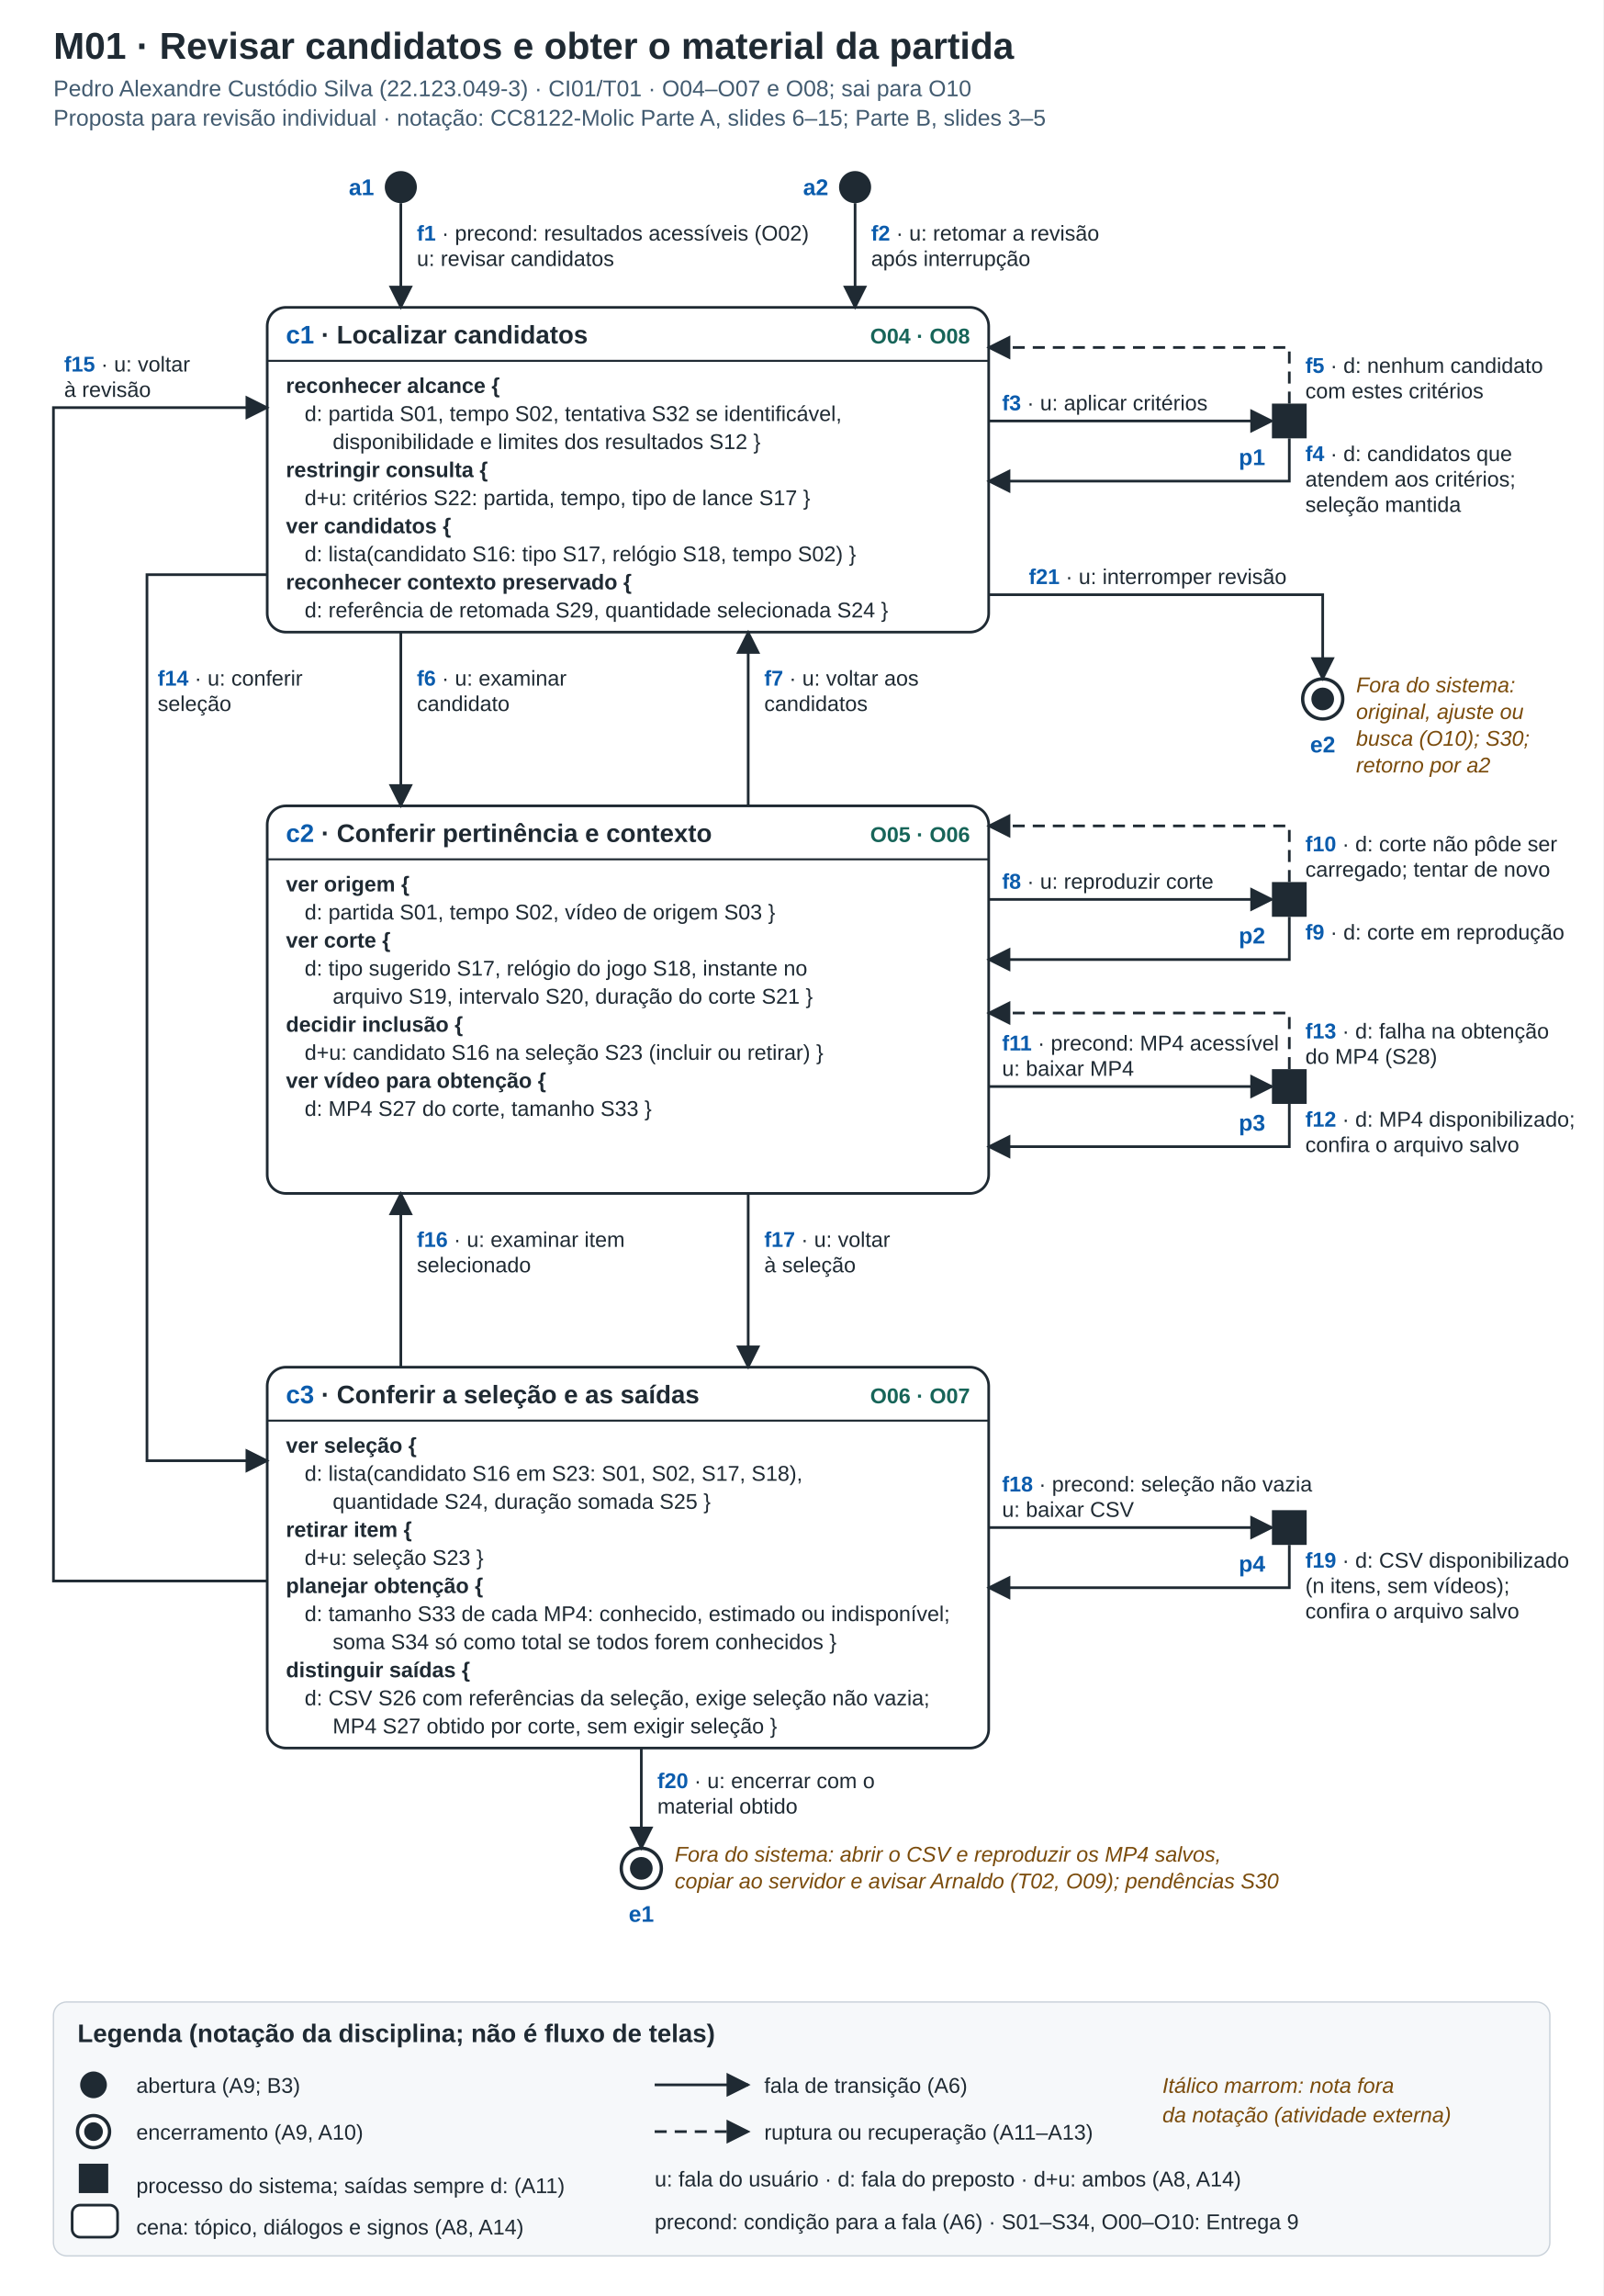
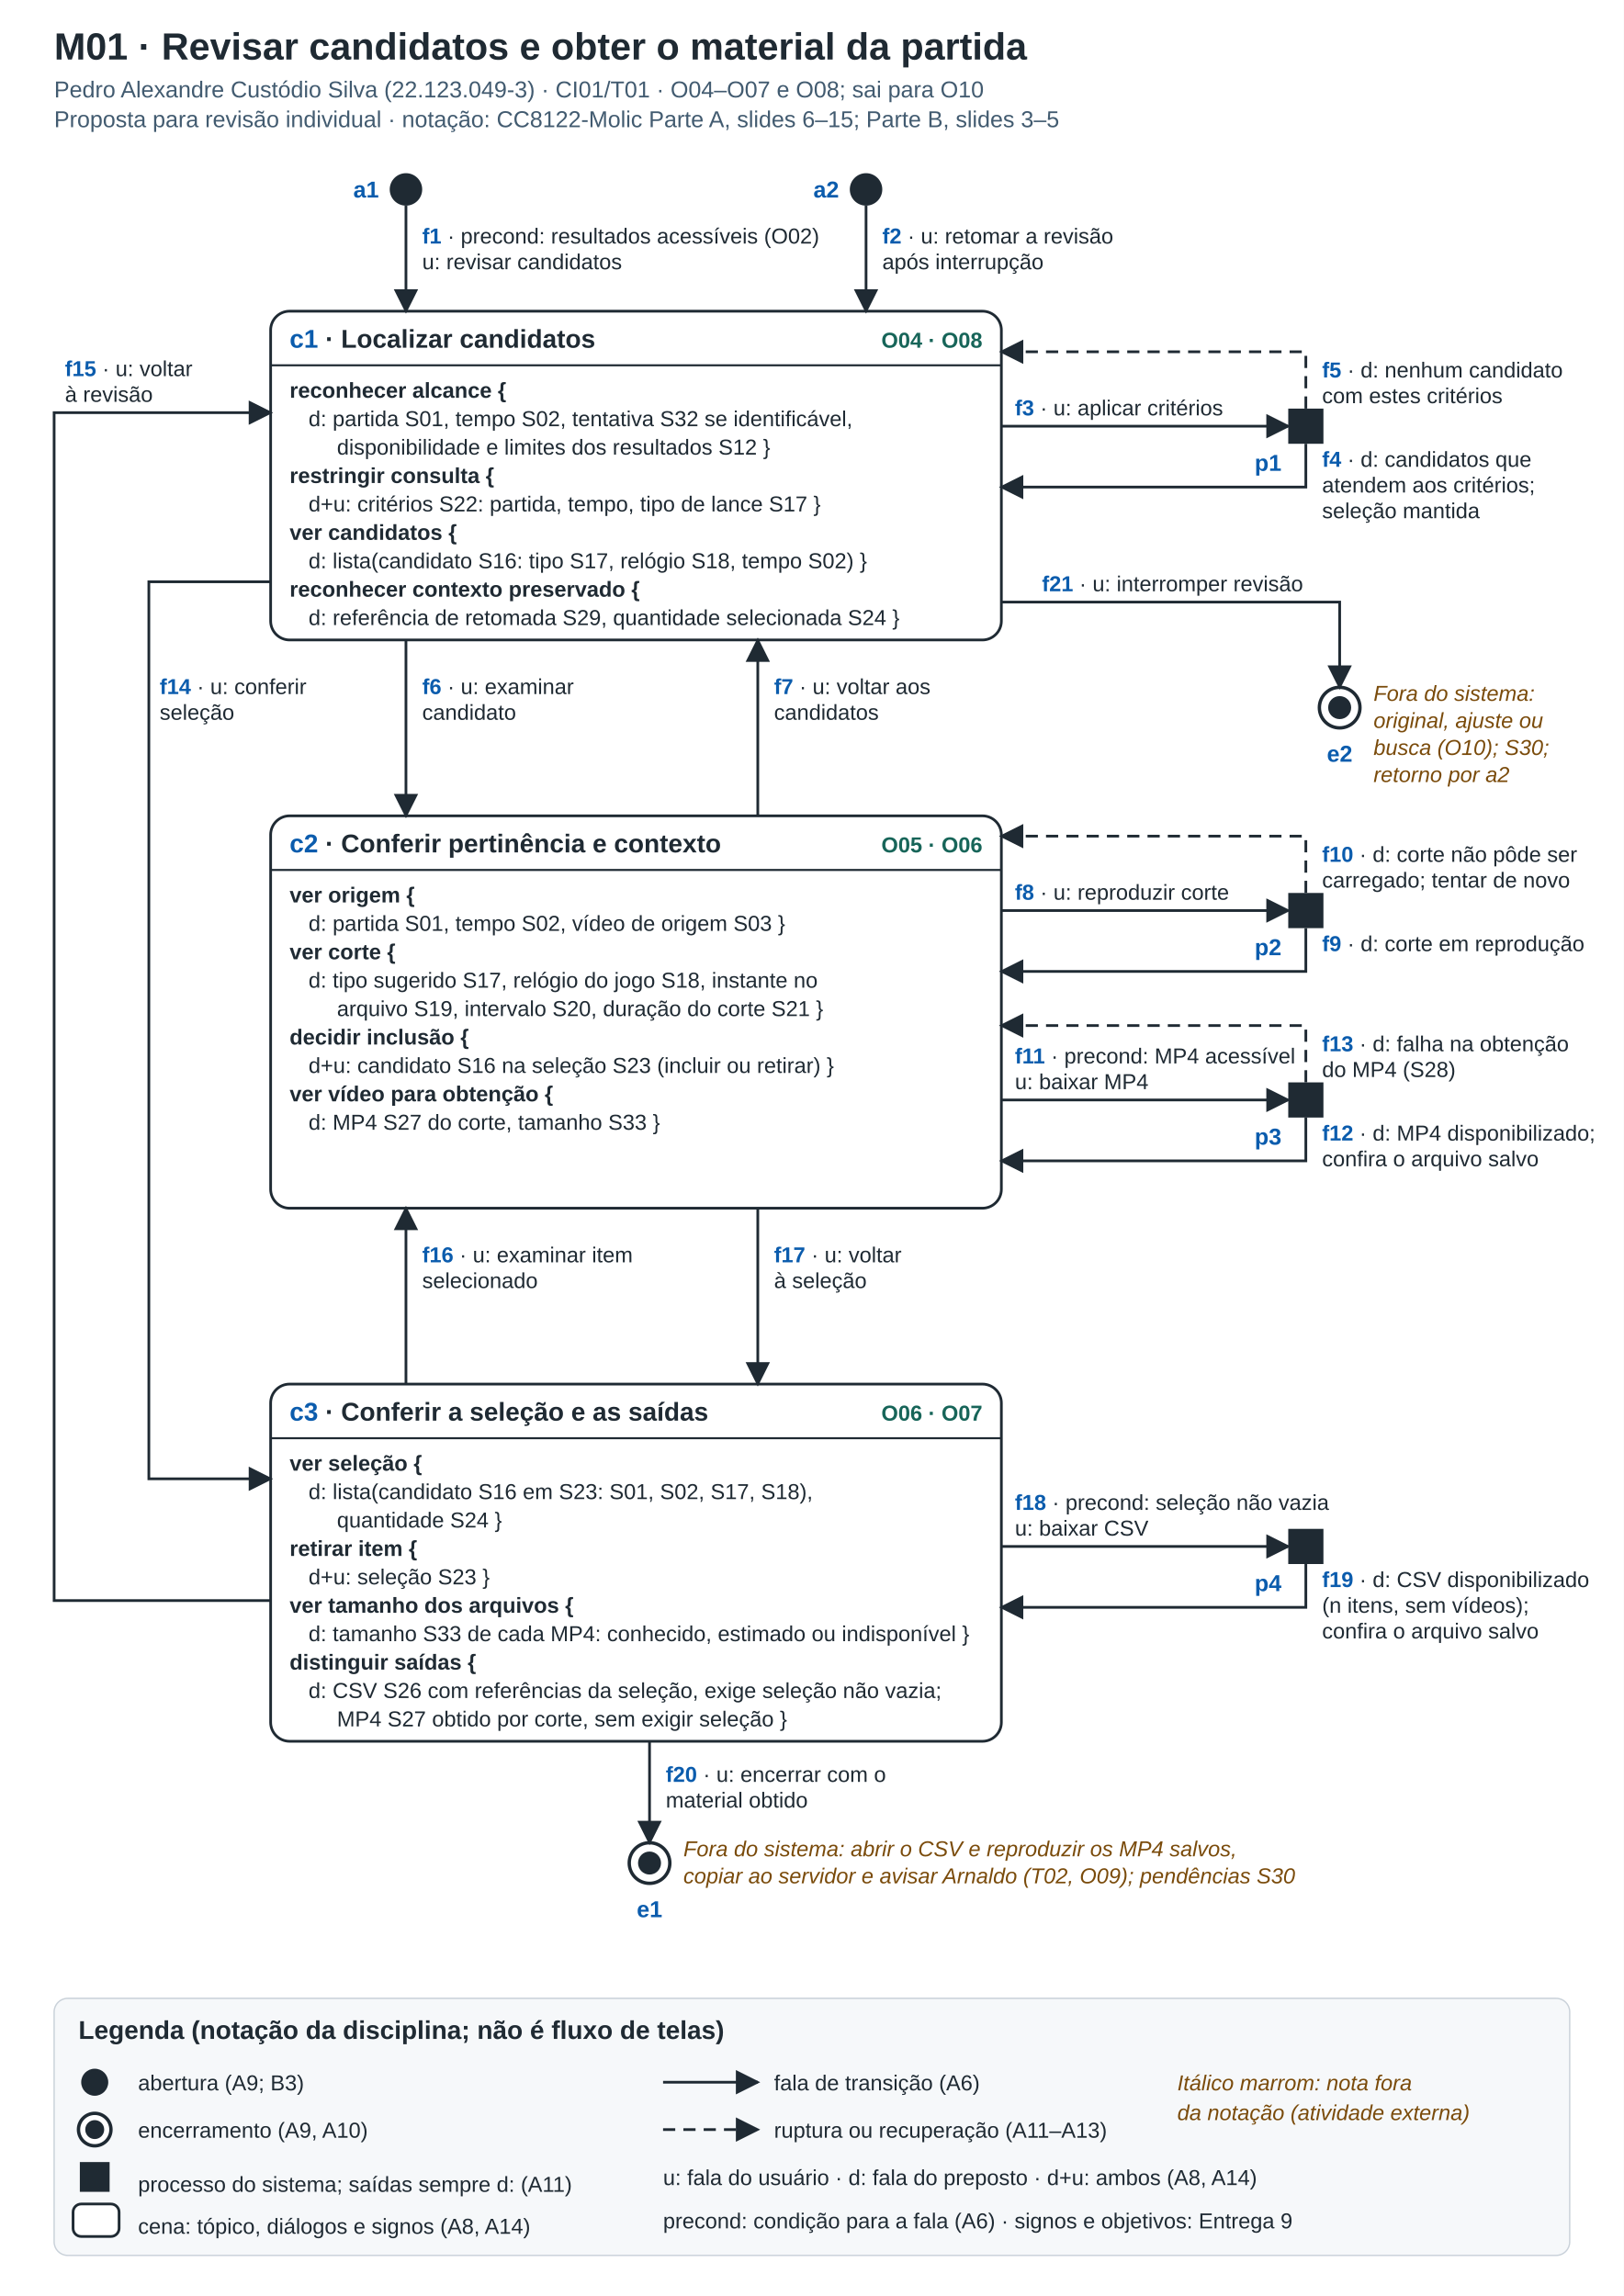
- <svg xmlns="http://www.w3.org/2000/svg" width="1200" height="1718" viewBox="0 0 1200 1718" role="img" aria-labelledby="title desc">
+ <svg xmlns="http://www.w3.org/2000/svg" width="1200" height="1697" viewBox="0 0 1200 1697" role="img" aria-labelledby="title desc">
  <defs>
    <style>text{font-family:Arial, Helvetica, sans-serif;fill:#1f2a33}.h1{font-size:28px;font-weight:700}.sub{font-size:17px;fill:#425b70}.stitle{font-size:19px;font-weight:700}.sid{fill:#0b5cad}.tag{font-size:16px;font-weight:700;fill:#176559}.dname{font-size:16px;font-weight:700}.dline{font-size:16px}.lbl{font-size:16px;paint-order:stroke;stroke:#fff;stroke-width:5px;stroke-linejoin:round}.fid{font-weight:700;fill:#0b5cad}.nid{font-size:17px;font-weight:700;fill:#0b5cad}.note{font-size:16px;font-style:italic;fill:#7a4b0b}.leg{font-size:16px}</style>
    <marker id="arr" viewBox="0 0 10 10" refX="9" refY="5" markerWidth="9" markerHeight="9" orient="auto-start-reverse">
      <path d="M0,0 L10,5 L0,10 z" fill="#1f2a33" />
    </marker>
    <marker id="arr-d" viewBox="0 0 10 10" refX="9" refY="5" markerWidth="9" markerHeight="9" orient="auto-start-reverse">
      <path d="M0,0 L10,5 L0,10 z" fill="#1f2a33" />
    </marker>
  </defs>
-   <rect width="1200" height="1718" fill="#ffffff" />
+   <rect width="1200" height="1697" fill="#ffffff" />
  <text x="40" y="44" class="h1" text-anchor="start">M01 · Revisar candidatos e obter o material da partida</text>
  <text x="40" y="72" class="sub" text-anchor="start">Pedro Alexandre Custódio Silva (22.123.049-3) · CI01/T01 · O04–O07 e O08; sai para O10</text>
  <text x="40" y="94" class="sub" text-anchor="start">Proposta para revisão individual · notação: CC8122-Molic Parte A, slides 6–15; Parte B, slides 3–5</text>
  <g id="a1" data-kind="open">
    <circle cx="300" cy="140" r="12" fill="#1f2a33" />
    <text x="280" y="146" class="nid" text-anchor="end">a1</text>
  </g>
  <g id="a2" data-kind="open">
    <circle cx="640" cy="140" r="12" fill="#1f2a33" />
    <text x="620" y="146" class="nid" text-anchor="end">a2</text>
  </g>
  <g id="c1" data-kind="scene">
    <rect x="200" y="230" width="540" height="243" rx="14" fill="#fff" stroke="#1f2a33" stroke-width="2" />
    <line x1="200" y1="270" x2="740" y2="270" stroke="#1f2a33" stroke-width="1.5" />
    <text x="214" y="257" class="stitle">
      <tspan class="sid">c1</tspan> · Localizar candidatos</text>
    <text x="726" y="257" class="tag" text-anchor="end">O04 · O08</text>
    <text x="214" y="294" class="dname" text-anchor="start">reconhecer alcance {</text>
    <text x="228" y="315" class="dline" text-anchor="start">d: partida S01, tempo S02, tentativa S32 se identificável,</text>
    <text x="249" y="336" class="dline" text-anchor="start">disponibilidade e limites dos resultados S12 }</text>
    <text x="214" y="357" class="dname" text-anchor="start">restringir consulta {</text>
    <text x="228" y="378" class="dline" text-anchor="start">d+u: critérios S22: partida, tempo, tipo de lance S17 }</text>
    <text x="214" y="399" class="dname" text-anchor="start">ver candidatos {</text>
    <text x="228" y="420" class="dline" text-anchor="start">d: lista(candidato S16: tipo S17, relógio S18, tempo S02) }</text>
    <text x="214" y="441" class="dname" text-anchor="start">reconhecer contexto preservado {</text>
    <text x="228" y="462" class="dline" text-anchor="start">d: referência de retomada S29, quantidade selecionada S24 }</text>
  </g>
  <g id="c2" data-kind="scene">
    <rect x="200" y="603" width="540" height="290" rx="14" fill="#fff" stroke="#1f2a33" stroke-width="2" />
    <line x1="200" y1="643" x2="740" y2="643" stroke="#1f2a33" stroke-width="1.5" />
    <text x="214" y="630" class="stitle">
      <tspan class="sid">c2</tspan> · Conferir pertinência e contexto</text>
    <text x="726" y="630" class="tag" text-anchor="end">O05 · O06</text>
    <text x="214" y="667" class="dname" text-anchor="start">ver origem {</text>
    <text x="228" y="688" class="dline" text-anchor="start">d: partida S01, tempo S02, vídeo de origem S03 }</text>
    <text x="214" y="709" class="dname" text-anchor="start">ver corte {</text>
    <text x="228" y="730" class="dline" text-anchor="start">d: tipo sugerido S17, relógio do jogo S18, instante no</text>
    <text x="249" y="751" class="dline" text-anchor="start">arquivo S19, intervalo S20, duração do corte S21 }</text>
    <text x="214" y="772" class="dname" text-anchor="start">decidir inclusão {</text>
    <text x="228" y="793" class="dline" text-anchor="start">d+u: candidato S16 na seleção S23 (incluir ou retirar) }</text>
    <text x="214" y="814" class="dname" text-anchor="start">ver vídeo para obtenção {</text>
    <text x="228" y="835" class="dline" text-anchor="start">d: MP4 S27 do corte, tamanho S33 }</text>
  </g>
  <g id="c3" data-kind="scene">
-     <rect x="200" y="1023" width="540" height="285" rx="14" fill="#fff" stroke="#1f2a33" stroke-width="2" />
+     <rect x="200" y="1023" width="540" height="264" rx="14" fill="#fff" stroke="#1f2a33" stroke-width="2" />
    <line x1="200" y1="1063" x2="740" y2="1063" stroke="#1f2a33" stroke-width="1.5" />
    <text x="214" y="1050" class="stitle">
      <tspan class="sid">c3</tspan> · Conferir a seleção e as saídas</text>
    <text x="726" y="1050" class="tag" text-anchor="end">O06 · O07</text>
    <text x="214" y="1087" class="dname" text-anchor="start">ver seleção {</text>
    <text x="228" y="1108" class="dline" text-anchor="start">d: lista(candidato S16 em S23: S01, S02, S17, S18),</text>
-     <text x="249" y="1129" class="dline" text-anchor="start">quantidade S24, duração somada S25 }</text>
+     <text x="249" y="1129" class="dline" text-anchor="start">quantidade S24 }</text>
    <text x="214" y="1150" class="dname" text-anchor="start">retirar item {</text>
    <text x="228" y="1171" class="dline" text-anchor="start">d+u: seleção S23 }</text>
-     <text x="214" y="1192" class="dname" text-anchor="start">planejar obtenção {</text>
-     <text x="228" y="1213" class="dline" text-anchor="start">d: tamanho S33 de cada MP4: conhecido, estimado ou indisponível;</text>
-     <text x="249" y="1234" class="dline" text-anchor="start">soma S34 só como total se todos forem conhecidos }</text>
-     <text x="214" y="1255" class="dname" text-anchor="start">distinguir saídas {</text>
-     <text x="228" y="1276" class="dline" text-anchor="start">d: CSV S26 com referências da seleção, exige seleção não vazia;</text>
-     <text x="249" y="1297" class="dline" text-anchor="start">MP4 S27 obtido por corte, sem exigir seleção }</text>
+     <text x="214" y="1192" class="dname" text-anchor="start">ver tamanho dos arquivos {</text>
+     <text x="228" y="1213" class="dline" text-anchor="start">d: tamanho S33 de cada MP4: conhecido, estimado ou indisponível }</text>
+     <text x="214" y="1234" class="dname" text-anchor="start">distinguir saídas {</text>
+     <text x="228" y="1255" class="dline" text-anchor="start">d: CSV S26 com referências da seleção, exige seleção não vazia;</text>
+     <text x="249" y="1276" class="dline" text-anchor="start">MP4 S27 obtido por corte, sem exigir seleção }</text>
  </g>
  <g id="p1" data-kind="process">
    <rect x="952" y="302" width="26" height="26" fill="#1f2a33" />
    <text x="947" y="348" class="nid" text-anchor="end">p1</text>
  </g>
  <g id="p2" data-kind="process">
    <rect x="952" y="660" width="26" height="26" fill="#1f2a33" />
    <text x="947" y="706" class="nid" text-anchor="end">p2</text>
  </g>
  <g id="p3" data-kind="process">
    <rect x="952" y="800" width="26" height="26" fill="#1f2a33" />
    <text x="947" y="846" class="nid" text-anchor="end">p3</text>
  </g>
  <g id="p4" data-kind="process">
    <rect x="952" y="1130" width="26" height="26" fill="#1f2a33" />
    <text x="947" y="1176" class="nid" text-anchor="end">p4</text>
  </g>
  <g id="e1" data-kind="close">
-     <circle cx="480" cy="1398" r="15" fill="#fff" stroke="#1f2a33" stroke-width="2.5" />
-     <circle cx="480" cy="1398" r="8.5" fill="#1f2a33" />
-     <text x="480" y="1438" class="nid" text-anchor="middle">e1</text>
+     <circle cx="480" cy="1377" r="15" fill="#fff" stroke="#1f2a33" stroke-width="2.5" />
+     <circle cx="480" cy="1377" r="8.5" fill="#1f2a33" />
+     <text x="480" y="1417" class="nid" text-anchor="middle">e1</text>
  </g>
  <g id="e2" data-kind="close">
    <circle cx="990" cy="523" r="15" fill="#fff" stroke="#1f2a33" stroke-width="2.5" />
    <circle cx="990" cy="523" r="8.5" fill="#1f2a33" />
    <text x="990" y="563" class="nid" text-anchor="middle">e2</text>
  </g>
  <g id="f1" data-kind="edge" data-from="a1" data-to="c1" data-style="solid" data-label="precond: resultados acessíveis (O02) | u: revisar candidatos">
    <polyline points="300,152 300,230" fill="none" stroke="#1f2a33" stroke-width="2" marker-end="url(#arr)" />
    <text x="312" y="180" class="lbl" text-anchor="start">
      <tspan class="fid">f1</tspan> · precond: resultados acessíveis (O02)</text>
    <text x="312" y="199" class="lbl" text-anchor="start">u: revisar candidatos</text>
  </g>
  <g id="f2" data-kind="edge" data-from="a2" data-to="c1" data-style="solid" data-label="u: retomar a revisão | após interrupção">
    <polyline points="640,152 640,230" fill="none" stroke="#1f2a33" stroke-width="2" marker-end="url(#arr)" />
    <text x="652" y="180" class="lbl" text-anchor="start">
      <tspan class="fid">f2</tspan> · u: retomar a revisão</text>
    <text x="652" y="199" class="lbl" text-anchor="start">após interrupção</text>
  </g>
  <g id="f3" data-kind="edge" data-from="c1" data-to="p1" data-style="solid" data-label="u: aplicar critérios">
    <polyline points="740,315 952,315" fill="none" stroke="#1f2a33" stroke-width="2" marker-end="url(#arr)" />
    <text x="750" y="307" class="lbl" text-anchor="start">
      <tspan class="fid">f3</tspan> · u: aplicar critérios</text>
  </g>
  <g id="f4" data-kind="edge" data-from="p1" data-to="c1" data-style="solid" data-label="d: candidatos que | atendem aos critérios; | seleção mantida">
    <polyline points="965,328 965,360 740,360" fill="none" stroke="#1f2a33" stroke-width="2" marker-end="url(#arr)" />
    <text x="977" y="345" class="lbl" text-anchor="start">
      <tspan class="fid">f4</tspan> · d: candidatos que</text>
    <text x="977" y="364" class="lbl" text-anchor="start">atendem aos critérios;</text>
    <text x="977" y="383" class="lbl" text-anchor="start">seleção mantida</text>
  </g>
  <g id="f5" data-kind="edge" data-from="p1" data-to="c1" data-style="dashed" data-label="d: nenhum candidato | com estes critérios">
    <polyline points="965,302 965,260 740,260" fill="none" stroke="#1f2a33" stroke-width="2" stroke-dasharray="9 6" marker-end="url(#arr-d)" />
    <text x="977" y="279" class="lbl" text-anchor="start">
      <tspan class="fid">f5</tspan> · d: nenhum candidato</text>
    <text x="977" y="298" class="lbl" text-anchor="start">com estes critérios</text>
  </g>
  <g id="f6" data-kind="edge" data-from="c1" data-to="c2" data-style="solid" data-label="u: examinar | candidato">
    <polyline points="300,473 300,603" fill="none" stroke="#1f2a33" stroke-width="2" marker-end="url(#arr)" />
    <text x="312" y="513" class="lbl" text-anchor="start">
      <tspan class="fid">f6</tspan> · u: examinar</text>
    <text x="312" y="532" class="lbl" text-anchor="start">candidato</text>
  </g>
  <g id="f7" data-kind="edge" data-from="c2" data-to="c1" data-style="solid" data-label="u: voltar aos | candidatos">
    <polyline points="560,603 560,473" fill="none" stroke="#1f2a33" stroke-width="2" marker-end="url(#arr)" />
    <text x="572" y="513" class="lbl" text-anchor="start">
      <tspan class="fid">f7</tspan> · u: voltar aos</text>
    <text x="572" y="532" class="lbl" text-anchor="start">candidatos</text>
  </g>
  <g id="f8" data-kind="edge" data-from="c2" data-to="p2" data-style="solid" data-label="u: reproduzir corte">
    <polyline points="740,673 952,673" fill="none" stroke="#1f2a33" stroke-width="2" marker-end="url(#arr)" />
    <text x="750" y="665" class="lbl" text-anchor="start">
      <tspan class="fid">f8</tspan> · u: reproduzir corte</text>
  </g>
  <g id="f9" data-kind="edge" data-from="p2" data-to="c2" data-style="solid" data-label="d: corte em reprodução">
    <polyline points="965,686 965,718 740,718" fill="none" stroke="#1f2a33" stroke-width="2" marker-end="url(#arr)" />
    <text x="977" y="703" class="lbl" text-anchor="start">
      <tspan class="fid">f9</tspan> · d: corte em reprodução</text>
  </g>
  <g id="f10" data-kind="edge" data-from="p2" data-to="c2" data-style="dashed" data-label="d: corte não pôde ser | carregado; tentar de novo">
    <polyline points="965,660 965,618 740,618" fill="none" stroke="#1f2a33" stroke-width="2" stroke-dasharray="9 6" marker-end="url(#arr-d)" />
    <text x="977" y="637" class="lbl" text-anchor="start">
      <tspan class="fid">f10</tspan> · d: corte não pôde ser</text>
    <text x="977" y="656" class="lbl" text-anchor="start">carregado; tentar de novo</text>
  </g>
  <g id="f11" data-kind="edge" data-from="c2" data-to="p3" data-style="solid" data-label="precond: MP4 acessível | u: baixar MP4">
    <polyline points="740,813 952,813" fill="none" stroke="#1f2a33" stroke-width="2" marker-end="url(#arr)" />
    <text x="750" y="786" class="lbl" text-anchor="start">
      <tspan class="fid">f11</tspan> · precond: MP4 acessível</text>
    <text x="750" y="805" class="lbl" text-anchor="start">u: baixar MP4</text>
  </g>
  <g id="f12" data-kind="edge" data-from="p3" data-to="c2" data-style="solid" data-label="d: MP4 disponibilizado; | confira o arquivo salvo">
    <polyline points="965,826 965,858 740,858" fill="none" stroke="#1f2a33" stroke-width="2" marker-end="url(#arr)" />
    <text x="977" y="843" class="lbl" text-anchor="start">
      <tspan class="fid">f12</tspan> · d: MP4 disponibilizado;</text>
    <text x="977" y="862" class="lbl" text-anchor="start">confira o arquivo salvo</text>
  </g>
  <g id="f13" data-kind="edge" data-from="p3" data-to="c2" data-style="dashed" data-label="d: falha na obtenção | do MP4 (S28)">
    <polyline points="965,800 965,758 740,758" fill="none" stroke="#1f2a33" stroke-width="2" stroke-dasharray="9 6" marker-end="url(#arr-d)" />
    <text x="977" y="777" class="lbl" text-anchor="start">
      <tspan class="fid">f13</tspan> · d: falha na obtenção</text>
    <text x="977" y="796" class="lbl" text-anchor="start">do MP4 (S28)</text>
  </g>
  <g id="f14" data-kind="edge" data-from="c1" data-to="c3" data-style="solid" data-label="u: conferir | seleção">
    <polyline points="200,430 110,430 110,1093 200,1093" fill="none" stroke="#1f2a33" stroke-width="2" marker-end="url(#arr)" />
    <text x="118" y="513" class="lbl" text-anchor="start">
      <tspan class="fid">f14</tspan> · u: conferir</text>
    <text x="118" y="532" class="lbl" text-anchor="start">seleção</text>
  </g>
  <g id="f15" data-kind="edge" data-from="c3" data-to="c1" data-style="solid" data-label="u: voltar | à revisão">
    <polyline points="200,1183 40,1183 40,305 200,305" fill="none" stroke="#1f2a33" stroke-width="2" marker-end="url(#arr)" />
    <text x="48" y="278" class="lbl" text-anchor="start">
      <tspan class="fid">f15</tspan> · u: voltar</text>
    <text x="48" y="297" class="lbl" text-anchor="start">à revisão</text>
  </g>
  <g id="f16" data-kind="edge" data-from="c3" data-to="c2" data-style="solid" data-label="u: examinar item | selecionado">
    <polyline points="300,1023 300,893" fill="none" stroke="#1f2a33" stroke-width="2" marker-end="url(#arr)" />
    <text x="312" y="933" class="lbl" text-anchor="start">
      <tspan class="fid">f16</tspan> · u: examinar item</text>
    <text x="312" y="952" class="lbl" text-anchor="start">selecionado</text>
  </g>
  <g id="f17" data-kind="edge" data-from="c2" data-to="c3" data-style="solid" data-label="u: voltar | à seleção">
    <polyline points="560,893 560,1023" fill="none" stroke="#1f2a33" stroke-width="2" marker-end="url(#arr)" />
    <text x="572" y="933" class="lbl" text-anchor="start">
      <tspan class="fid">f17</tspan> · u: voltar</text>
    <text x="572" y="952" class="lbl" text-anchor="start">à seleção</text>
  </g>
  <g id="f18" data-kind="edge" data-from="c3" data-to="p4" data-style="solid" data-label="precond: seleção não vazia | u: baixar CSV">
    <polyline points="740,1143 952,1143" fill="none" stroke="#1f2a33" stroke-width="2" marker-end="url(#arr)" />
    <text x="750" y="1116" class="lbl" text-anchor="start">
      <tspan class="fid">f18</tspan> · precond: seleção não vazia</text>
    <text x="750" y="1135" class="lbl" text-anchor="start">u: baixar CSV</text>
  </g>
  <g id="f19" data-kind="edge" data-from="p4" data-to="c3" data-style="solid" data-label="d: CSV disponibilizado | (n itens, sem vídeos); | confira o arquivo salvo">
    <polyline points="965,1156 965,1188 740,1188" fill="none" stroke="#1f2a33" stroke-width="2" marker-end="url(#arr)" />
    <text x="977" y="1173" class="lbl" text-anchor="start">
      <tspan class="fid">f19</tspan> · d: CSV disponibilizado</text>
    <text x="977" y="1192" class="lbl" text-anchor="start">(n itens, sem vídeos);</text>
    <text x="977" y="1211" class="lbl" text-anchor="start">confira o arquivo salvo</text>
  </g>
  <g id="f20" data-kind="edge" data-from="c3" data-to="e1" data-style="solid" data-label="u: encerrar com o | material obtido">
-     <polyline points="480,1308 480,1383" fill="none" stroke="#1f2a33" stroke-width="2" marker-end="url(#arr)" />
-     <text x="492" y="1338" class="lbl" text-anchor="start">
+     <polyline points="480,1287 480,1362" fill="none" stroke="#1f2a33" stroke-width="2" marker-end="url(#arr)" />
+     <text x="492" y="1317" class="lbl" text-anchor="start">
      <tspan class="fid">f20</tspan> · u: encerrar com o</text>
-     <text x="492" y="1357" class="lbl" text-anchor="start">material obtido</text>
+     <text x="492" y="1336" class="lbl" text-anchor="start">material obtido</text>
  </g>
  <g id="f21" data-kind="edge" data-from="c1" data-to="e2" data-style="solid" data-label="u: interromper revisão">
    <polyline points="740,445 990,445 990,508" fill="none" stroke="#1f2a33" stroke-width="2" marker-end="url(#arr)" />
    <text x="770" y="437" class="lbl" text-anchor="start">
      <tspan class="fid">f21</tspan> · u: interromper revisão</text>
  </g>
-   <text x="505" y="1393" class="note" text-anchor="start">Fora do sistema: abrir o CSV e reproduzir os MP4 salvos,</text>
-   <text x="505" y="1413" class="note" text-anchor="start">copiar ao servidor e avisar Arnaldo (T02, O09); pendências S30</text>
+   <text x="505" y="1372" class="note" text-anchor="start">Fora do sistema: abrir o CSV e reproduzir os MP4 salvos,</text>
+   <text x="505" y="1392" class="note" text-anchor="start">copiar ao servidor e avisar Arnaldo (T02, O09); pendências S30</text>
  <text x="1015" y="518" class="note" text-anchor="start">Fora do sistema:</text>
  <text x="1015" y="538" class="note" text-anchor="start">original, ajuste ou</text>
  <text x="1015" y="558" class="note" text-anchor="start">busca (O10); S30;</text>
  <text x="1015" y="578" class="note" text-anchor="start">retorno por a2</text>
-   <g id="legenda" transform="translate(40,1498)">
+   <g id="legenda" transform="translate(40,1477)">
    <rect x="0" y="0" width="1120" height="190" rx="10" fill="#f6f8fa" stroke="#c9d1d9" />
    <text x="18" y="30" class="stitle" text-anchor="start">Legenda (notação da disciplina; não é fluxo de telas)</text>
    <circle cx="30" cy="62" r="10" fill="#1f2a33" />
    <text x="62" y="68" class="leg" text-anchor="start">abertura (A9; B3)</text>
    <circle cx="30" cy="97" r="12" fill="#fff" stroke="#1f2a33" stroke-width="2.5" />
    <circle cx="30" cy="97" r="7" fill="#1f2a33" />
    <text x="62" y="103" class="leg" text-anchor="start">encerramento (A9, A10)</text>
    <rect x="19" y="121" width="22" height="22" fill="#1f2a33" />
    <text x="62" y="143" class="leg" text-anchor="start">processo do sistema; saídas sempre d: (A11)</text>
    <rect x="14" y="152" width="34" height="24" rx="6" fill="#fff" stroke="#1f2a33" stroke-width="2" />
    <text x="62" y="174" class="leg" text-anchor="start">cena: tópico, diálogos e signos (A8, A14)</text>
    <line x1="450" y1="62" x2="520" y2="62" stroke="#1f2a33" stroke-width="2" marker-end="url(#arr)" />
    <text x="532" y="68" class="leg" text-anchor="start">fala de transição (A6)</text>
    <line x1="450" y1="97" x2="520" y2="97" stroke="#1f2a33" stroke-width="2" stroke-dasharray="9 6" marker-end="url(#arr-d)" />
    <text x="532" y="103" class="leg" text-anchor="start">ruptura ou recuperação (A11–A13)</text>
    <text x="450" y="138" class="leg" text-anchor="start">u: fala do usuário · d: fala do preposto · d+u: ambos (A8, A14)</text>
-     <text x="450" y="170" class="leg" text-anchor="start">precond: condição para a fala (A6) · S01–S34, O00–O10: Entrega 9</text>
+     <text x="450" y="170" class="leg" text-anchor="start">precond: condição para a fala (A6) · signos e objetivos: Entrega 9</text>
    <text x="830" y="68" class="note">Itálico marrom: nota fora</text>
    <text x="830" y="90" class="note">da notação (atividade externa)</text>
  </g>
</svg>
